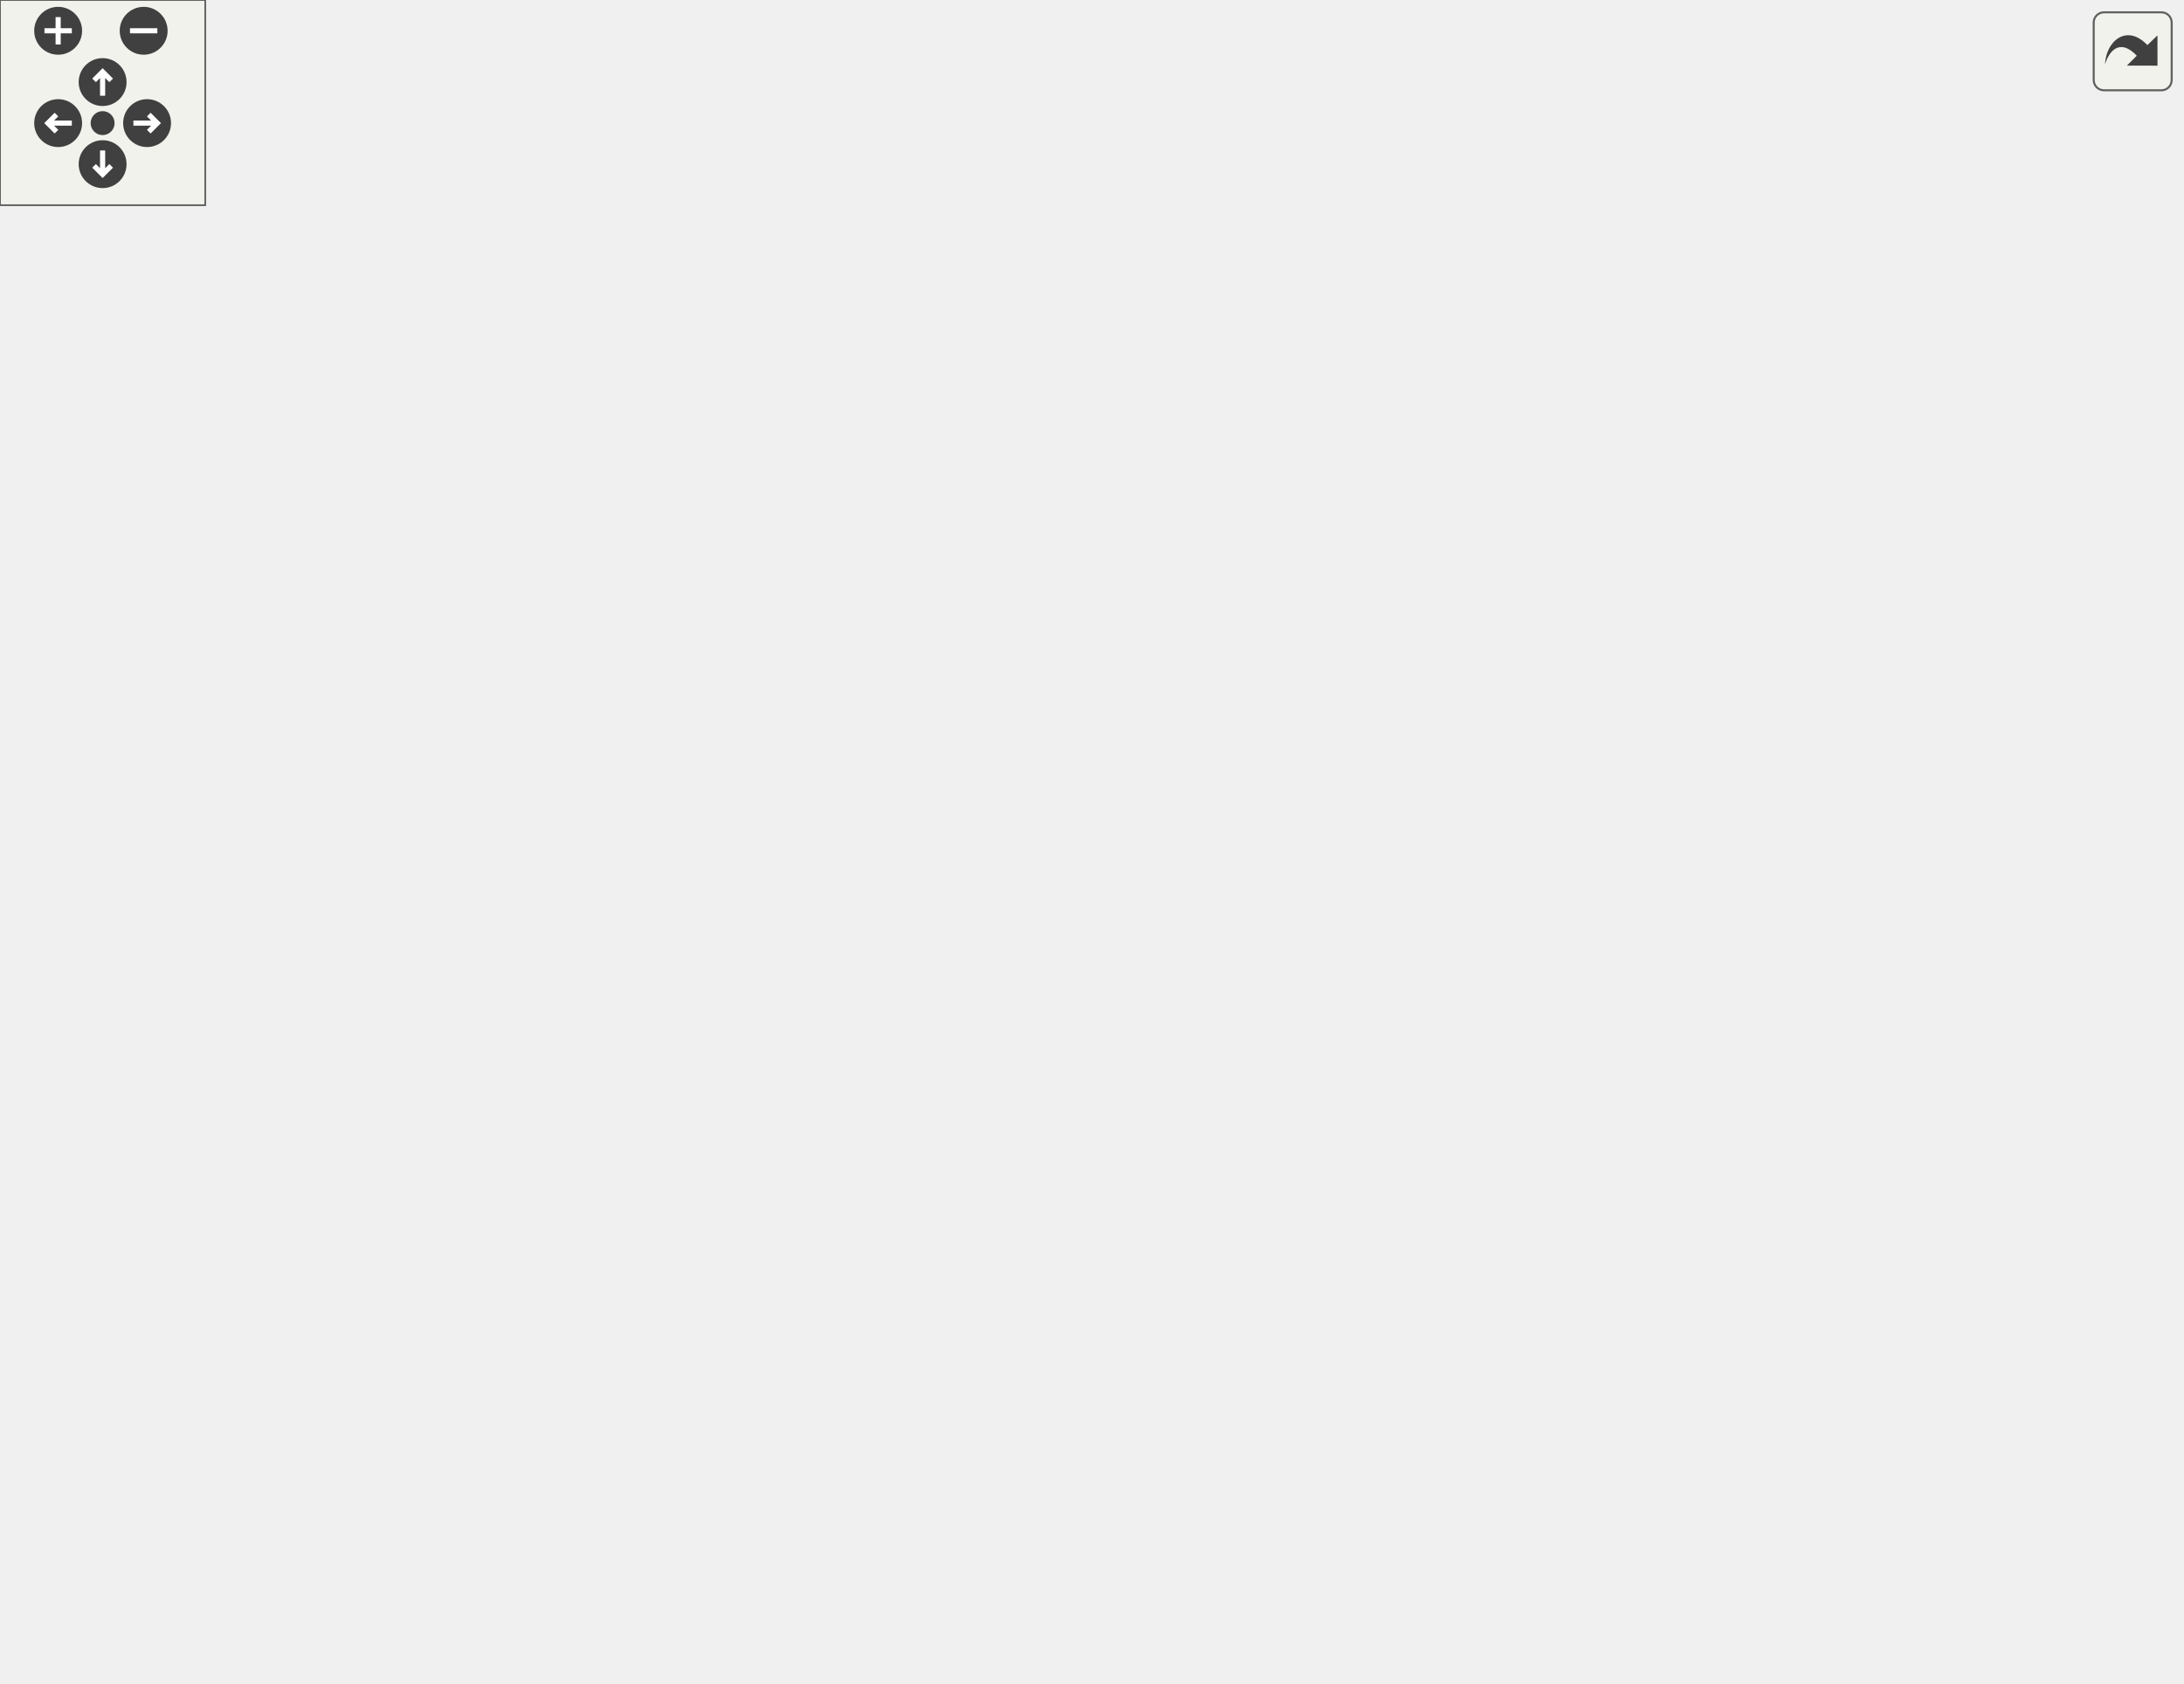
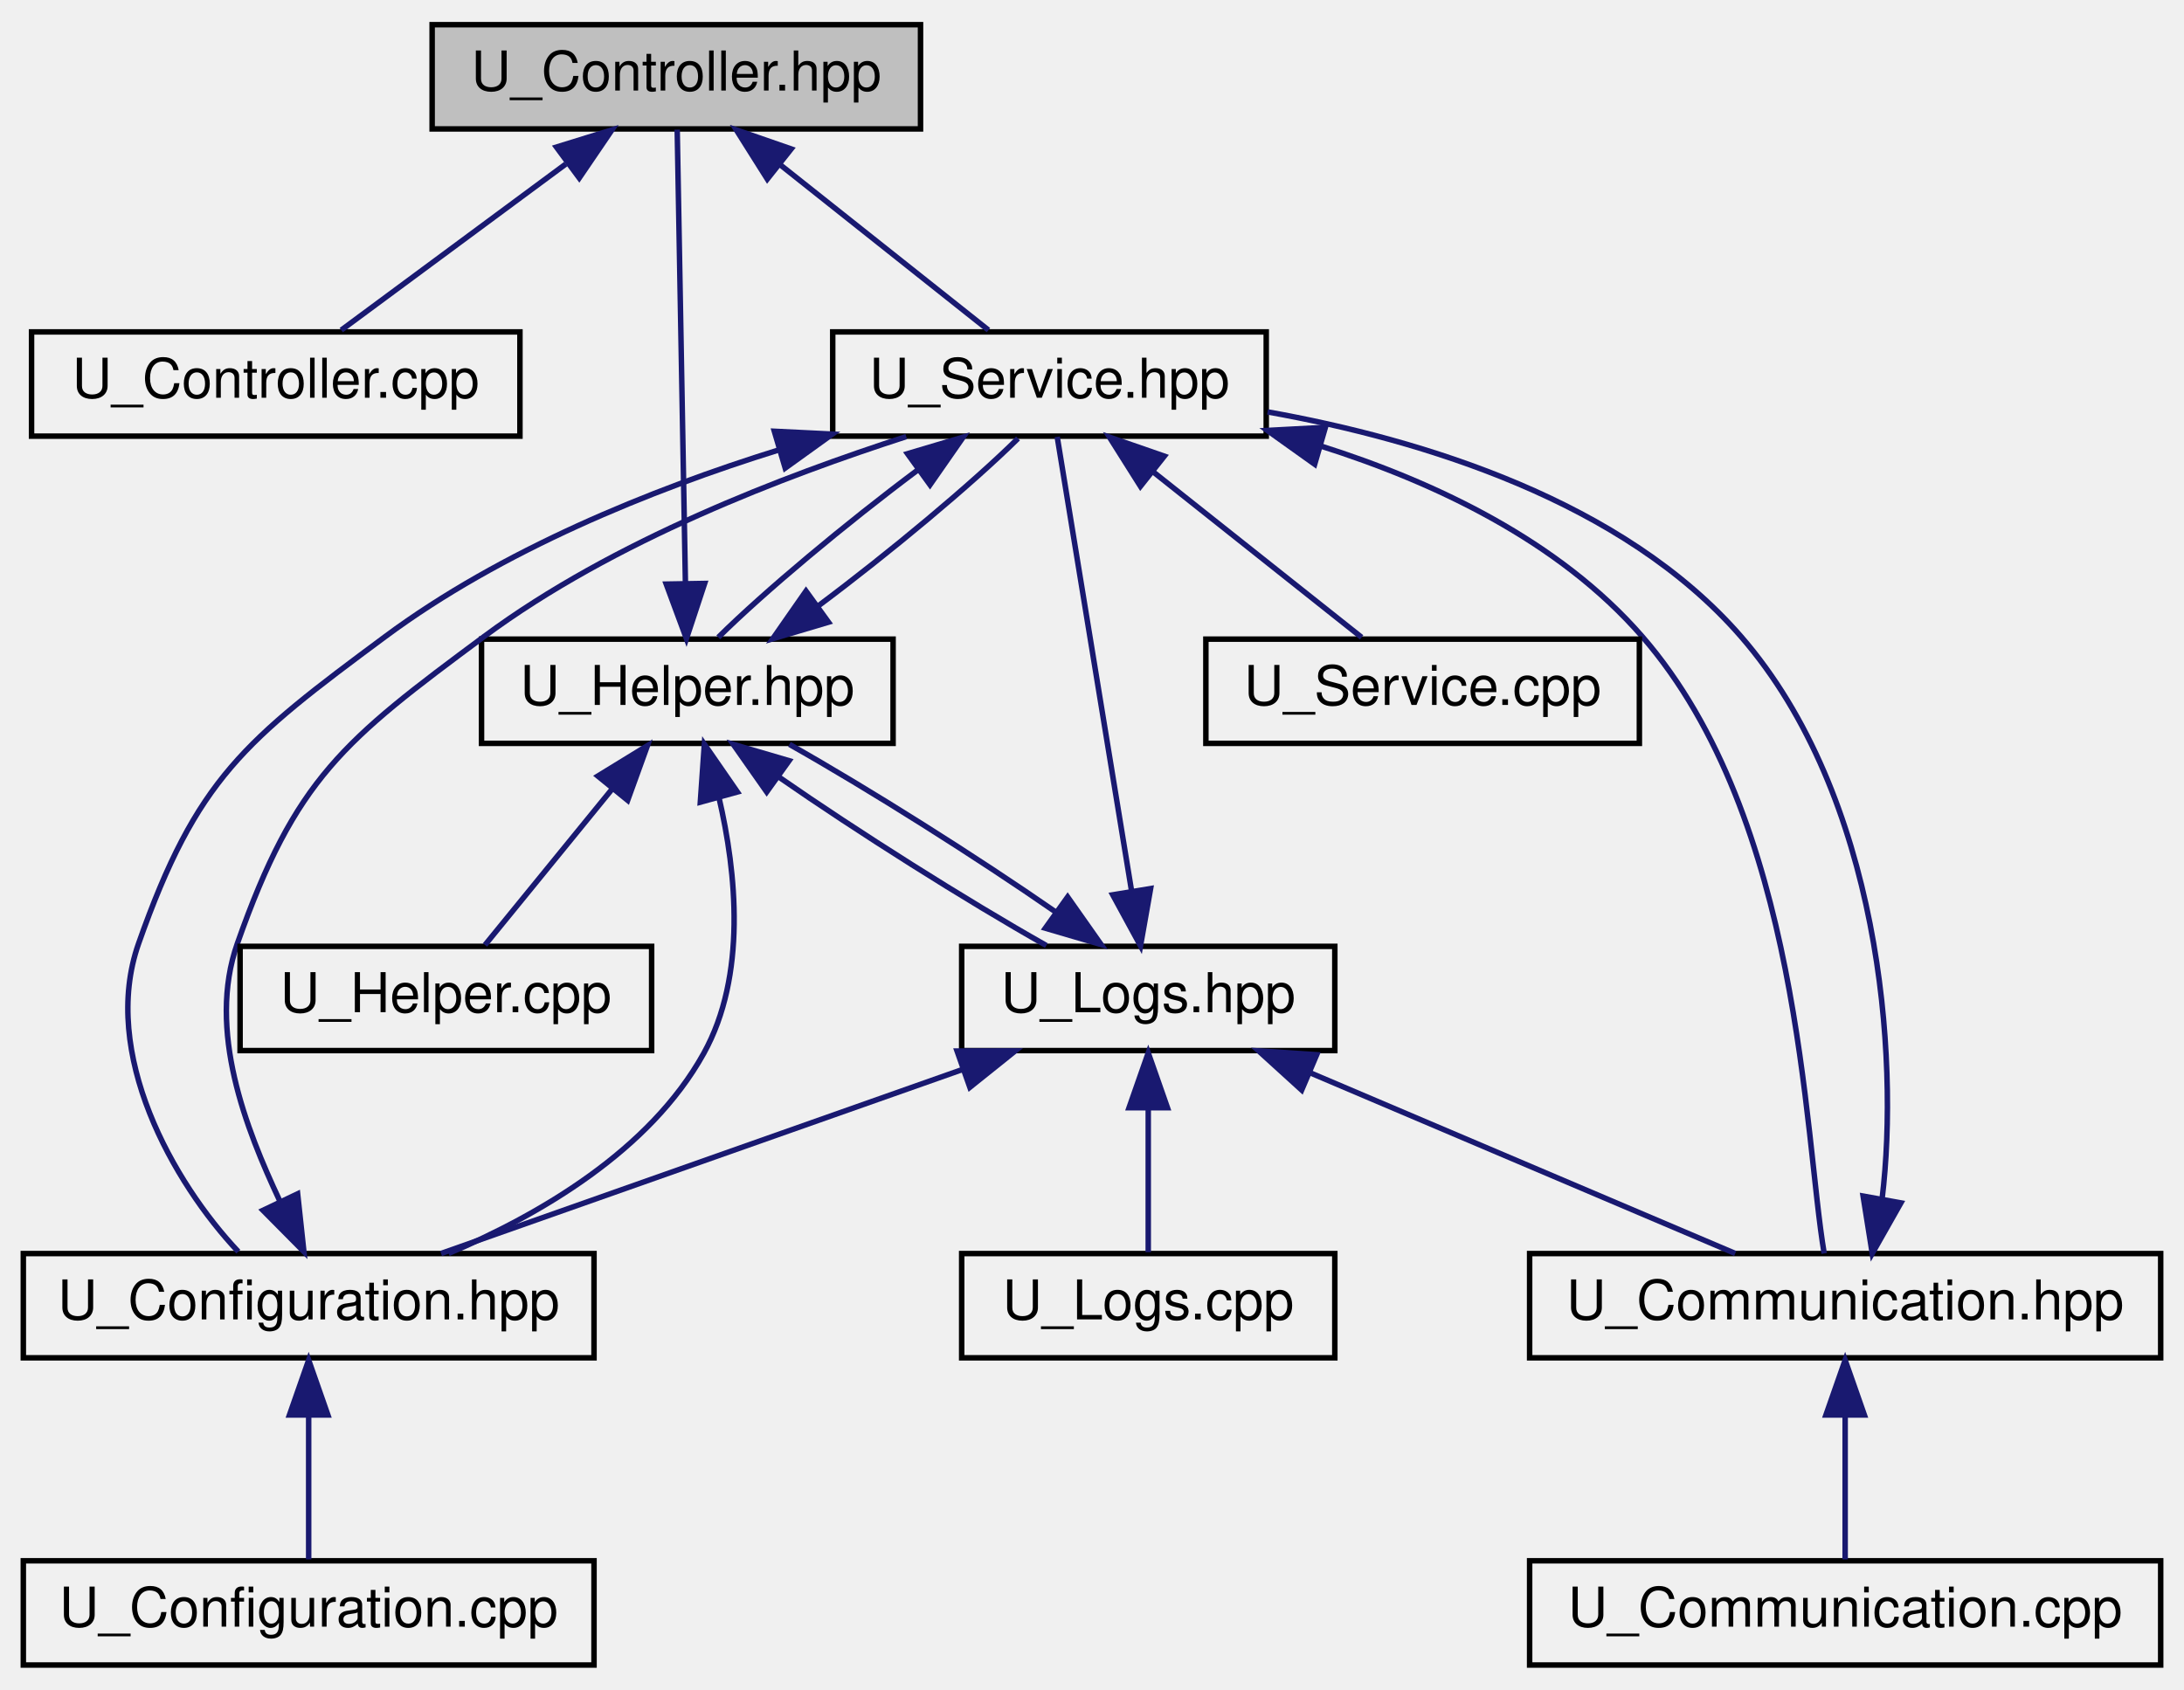
- <svg xmlns="http://www.w3.org/2000/svg" xmlns:xlink="http://www.w3.org/1999/xlink" id="main" version="1.1" xml:space="preserve">
-   <style type="text/css">
- .edge:hover path { stroke: red; }
- .edge:hover polygon { stroke: red; fill: red; }
- </style>
-   <defs>
-     <circle id="rim" cx="0" cy="0" r="7" />
-     <circle id="rim2" cx="0" cy="0" r="3.5" />
-     <g id="zoomPlus">
-       <use xlink:href="#rim" fill="#404040">
-         <set attributeName="fill" to="#808080" begin="zoomplus.mouseover" end="zoomplus.mouseout" />
-       </use>
-       <path d="M-4,0h8M0,-4v8" fill="none" stroke="white" stroke-width="1.5" pointer-events="none" />
-     </g>
-     <g id="zoomMin">
-       <use xlink:href="#rim" fill="#404040">
-         <set attributeName="fill" to="#808080" begin="zoomminus.mouseover" end="zoomminus.mouseout" />
-       </use>
-       <path d="M-4,0h8" fill="none" stroke="white" stroke-width="1.5" pointer-events="none" />
-     </g>
-     <g id="dirArrow">
-       <path fill="none" stroke="white" stroke-width="1.5" d="M0,-3.0v7 M-2.5,-0.5L0,-3.0L2.5,-0.5" />
-     </g>
-     <g id="resetDef">
-       <use xlink:href="#rim2" fill="#404040">
-         <set attributeName="fill" to="#808080" begin="reset.mouseover" end="reset.mouseout" />
-       </use>
-     </g>
-   </defs>
-   <svg id="graph" class="graph">
-     <g id="viewport">
-       <g id="node1" class="node">
-         <g id="a_node1">
-           <a xlink:title="Header for U_Controller.cpp.">
-             <polygon fill="#bfbfbf" stroke="black" points="132.5,-390.5 132.5,-431.5 297.5,-431.5 297.5,-390.5 132.5,-390.5" />
-             <text text-anchor="start" x="140.5" y="-419.5" font-family="Helvetica,sans-Serif" font-size="10.00">C:/Users/Gshoo/Desktop</text>
-             <text text-anchor="start" x="140.5" y="-408.5" font-family="Helvetica,sans-Serif" font-size="10.00">/pi-defender-tmp/Sources</text>
-             <text text-anchor="middle" x="215" y="-397.5" font-family="Helvetica,sans-Serif" font-size="10.00">/PI-Defender_UM/U_Controller.hpp</text>
-           </a>
-         </g>
-       </g>
-       <g id="node2" class="node">
-         <g id="a_node2">
-           <a xlink:href="_u___controller_8cpp.html" target="_top" xlink:title="Controll the service/driver (Install|Start|Stop|Delete|Query)">
-             <polygon fill="none" stroke="black" points="21.5,-312.5 21.5,-353.5 186.5,-353.5 186.5,-312.5 21.5,-312.5" />
-             <text text-anchor="start" x="29.5" y="-341.5" font-family="Helvetica,sans-Serif" font-size="10.00">C:/Users/Gshoo/Desktop</text>
-             <text text-anchor="start" x="29.5" y="-330.5" font-family="Helvetica,sans-Serif" font-size="10.00">/pi-defender-tmp/Sources</text>
-             <text text-anchor="middle" x="104" y="-319.5" font-family="Helvetica,sans-Serif" font-size="10.00">/PI-Defender_UM/U_Controller.cpp</text>
-           </a>
-         </g>
-       </g>
-       <g id="edge1" class="edge">
-         <path fill="none" stroke="midnightblue" d="M177.95,-384.64C163.13,-374.49 146.33,-362.98 132.49,-353.51" />
-         <polygon fill="midnightblue" stroke="midnightblue" points="176.19,-387.67 186.41,-390.43 180.14,-381.89 176.19,-387.67" />
-       </g>
-       <g id="node3" class="node">
-         <g id="a_node3">
-           <a xlink:href="_u___service_8hpp.html" target="_top" xlink:title="Header for U_Service.cpp.">
-             <polygon fill="none" stroke="black" points="243.5,-312.5 243.5,-353.5 398.5,-353.5 398.5,-312.5 243.5,-312.5" />
-             <text text-anchor="start" x="251.5" y="-341.5" font-family="Helvetica,sans-Serif" font-size="10.00">C:/Users/Gshoo/Desktop</text>
-             <text text-anchor="start" x="251.5" y="-330.5" font-family="Helvetica,sans-Serif" font-size="10.00">/pi-defender-tmp/Sources</text>
-             <text text-anchor="middle" x="321" y="-319.5" font-family="Helvetica,sans-Serif" font-size="10.00">/PI-Defender_UM/U_Service.hpp</text>
-           </a>
-         </g>
-       </g>
-       <g id="edge2" class="edge">
-         <path fill="none" stroke="midnightblue" d="M250.77,-384.35C264.83,-374.27 280.7,-362.89 293.79,-353.51" />
-         <polygon fill="midnightblue" stroke="midnightblue" points="248.39,-381.76 242.3,-390.43 252.46,-387.45 248.39,-381.76" />
-       </g>
-       <g id="node4" class="node">
-         <g id="a_node4">
-           <a xlink:href="_u___communication_8hpp.html" target="_top" xlink:title="Header for U_Communication.cpp.">
-             <polygon fill="none" stroke="black" points="446.5,-78.5 446.5,-119.5 637.5,-119.5 637.5,-78.5 446.5,-78.5" />
-             <text text-anchor="start" x="454.5" y="-107.5" font-family="Helvetica,sans-Serif" font-size="10.00">C:/Users/Gshoo/Desktop</text>
-             <text text-anchor="start" x="454.5" y="-96.5" font-family="Helvetica,sans-Serif" font-size="10.00">/pi-defender-tmp/Sources</text>
-             <text text-anchor="middle" x="542" y="-85.5" font-family="Helvetica,sans-Serif" font-size="10.00">/PI-Defender_UM/U_Communication.hpp</text>
-           </a>
-         </g>
-       </g>
-       <g id="edge3" class="edge">
-         <path fill="none" stroke="midnightblue" d="M408.98,-325.32C443.53,-317.98 480.63,-303.62 505,-276 544.1,-231.69 540.44,-155.53 539.8,-119.71" />
-         <polygon fill="midnightblue" stroke="midnightblue" points="407.99,-321.95 398.84,-327.3 409.33,-328.82 407.99,-321.95" />
-       </g>
-       <g id="node6" class="node">
-         <g id="a_node6">
-           <a xlink:href="_u___configuration_8hpp.html" target="_top" xlink:title="Header for U_Configuration.cpp.">
-             <polygon fill="none" stroke="black" points="0,-78.5 0,-119.5 180,-119.5 180,-78.5 0,-78.5" />
-             <text text-anchor="start" x="8" y="-107.5" font-family="Helvetica,sans-Serif" font-size="10.00">C:/Users/Gshoo/Desktop</text>
-             <text text-anchor="start" x="8" y="-96.5" font-family="Helvetica,sans-Serif" font-size="10.00">/pi-defender-tmp/Sources</text>
-             <text text-anchor="middle" x="90" y="-85.5" font-family="Helvetica,sans-Serif" font-size="10.00">/PI-Defender_UM/U_Configuration.hpp</text>
-           </a>
-         </g>
-       </g>
-       <g id="edge6" class="edge">
-         <path fill="none" stroke="midnightblue" d="M233.08,-320.34C163.14,-305.44 72.02,-272.03 40,-198 32.59,-180.87 34.2,-173.74 40,-156 44.38,-142.6 53.32,-129.75 62.6,-119.75" />
-         <polygon fill="midnightblue" stroke="midnightblue" points="232.74,-323.84 243.24,-322.41 234.13,-316.99 232.74,-323.84" />
-       </g>
-       <g id="node8" class="node">
-         <g id="a_node8">
-           <a xlink:href="_u___helper_8hpp.html" target="_top" xlink:title="Header for U_Helper.cpp.">
-             <polygon fill="none" stroke="black" points="141,-234.5 141,-275.5 293,-275.5 293,-234.5 141,-234.5" />
-             <text text-anchor="start" x="149" y="-263.5" font-family="Helvetica,sans-Serif" font-size="10.00">C:/Users/Gshoo/Desktop</text>
-             <text text-anchor="start" x="149" y="-252.5" font-family="Helvetica,sans-Serif" font-size="10.00">/pi-defender-tmp/Sources</text>
-             <text text-anchor="middle" x="217" y="-241.5" font-family="Helvetica,sans-Serif" font-size="10.00">/PI-Defender_UM/U_Helper.hpp</text>
-           </a>
-         </g>
-       </g>
-       <g id="edge9" class="edge">
-         <path fill="none" stroke="midnightblue" d="M279.88,-306.64C265.43,-296.49 249.82,-284.98 237.71,-275.51" />
-         <polygon fill="midnightblue" stroke="midnightblue" points="278.02,-309.6 288.23,-312.43 282.01,-303.85 278.02,-309.6" />
-       </g>
-       <g id="node12" class="node">
-         <g id="a_node12">
-           <a xlink:href="_u___service_8cpp.html" target="_top" xlink:title="Entrypoint of the process &amp; the service.">
-             <polygon fill="none" stroke="black" points="349.5,-234.5 349.5,-275.5 504.5,-275.5 504.5,-234.5 349.5,-234.5" />
-             <text text-anchor="start" x="357.5" y="-263.5" font-family="Helvetica,sans-Serif" font-size="10.00">C:/Users/Gshoo/Desktop</text>
-             <text text-anchor="start" x="357.5" y="-252.5" font-family="Helvetica,sans-Serif" font-size="10.00">/pi-defender-tmp/Sources</text>
-             <text text-anchor="middle" x="427" y="-241.5" font-family="Helvetica,sans-Serif" font-size="10.00">/PI-Defender_UM/U_Service.cpp</text>
-           </a>
-         </g>
-       </g>
-       <g id="edge20" class="edge">
-         <path fill="none" stroke="midnightblue" d="M356.77,-306.35C370.83,-296.27 386.7,-284.89 399.79,-275.51" />
-         <polygon fill="midnightblue" stroke="midnightblue" points="354.39,-303.76 348.3,-312.43 358.46,-309.45 354.39,-303.76" />
-       </g>
-       <g id="edge5" class="edge">
-         <path fill="none" stroke="midnightblue" d="M552.3,-129.79C558.76,-168.38 558.74,-235.5 523,-276 492.41,-310.66 441.78,-324.44 398.81,-329.68" />
-         <polygon fill="midnightblue" stroke="midnightblue" points="555.68,-128.85 550.33,-119.71 548.81,-130.19 555.68,-128.85" />
-       </g>
-       <g id="node5" class="node">
-         <g id="a_node5">
-           <a xlink:href="_u___communication_8cpp.html" target="_top" xlink:title="Manage the communication with the driver (Connect|Reply|ListenerThread|WorkerThread)">
-             <polygon fill="none" stroke="black" points="446.5,-0.5 446.5,-41.5 637.5,-41.5 637.5,-0.5 446.5,-0.5" />
-             <text text-anchor="start" x="454.5" y="-29.5" font-family="Helvetica,sans-Serif" font-size="10.00">C:/Users/Gshoo/Desktop</text>
-             <text text-anchor="start" x="454.5" y="-18.5" font-family="Helvetica,sans-Serif" font-size="10.00">/pi-defender-tmp/Sources</text>
-             <text text-anchor="middle" x="542" y="-7.5" font-family="Helvetica,sans-Serif" font-size="10.00">/PI-Defender_UM/U_Communication.cpp</text>
-           </a>
-         </g>
-       </g>
-       <g id="edge4" class="edge">
-         <path fill="none" stroke="midnightblue" d="M542,-68.3C542,-59.3 542,-49.65 542,-41.51" />
-         <polygon fill="midnightblue" stroke="midnightblue" points="538.5,-68.43 542,-78.43 545.5,-68.43 538.5,-68.43" />
-       </g>
-       <g id="edge8" class="edge">
-         <path fill="none" stroke="midnightblue" d="M72.86,-128.01C67.01,-136.41 61.25,-146.05 58,-156 52.2,-173.74 50.59,-180.87 58,-198 89.4,-270.59 177.64,-304.13 243.36,-319.46" />
-         <polygon fill="midnightblue" stroke="midnightblue" points="75.82,-129.89 78.88,-119.75 70.16,-125.77 75.82,-129.89" />
-       </g>
-       <g id="node7" class="node">
-         <g id="a_node7">
-           <a xlink:href="_u___configuration_8cpp.html" target="_top" xlink:title="Set all the needed configuration for the driver and the user-mode service.">
-             <polygon fill="none" stroke="black" points="0,-0.5 0,-41.5 180,-41.5 180,-0.5 0,-0.5" />
-             <text text-anchor="start" x="8" y="-29.5" font-family="Helvetica,sans-Serif" font-size="10.00">C:/Users/Gshoo/Desktop</text>
-             <text text-anchor="start" x="8" y="-18.5" font-family="Helvetica,sans-Serif" font-size="10.00">/pi-defender-tmp/Sources</text>
-             <text text-anchor="middle" x="90" y="-7.5" font-family="Helvetica,sans-Serif" font-size="10.00">/PI-Defender_UM/U_Configuration.cpp</text>
-           </a>
-         </g>
-       </g>
-       <g id="edge7" class="edge">
-         <path fill="none" stroke="midnightblue" d="M90,-68.3C90,-59.3 90,-49.65 90,-41.51" />
-         <polygon fill="midnightblue" stroke="midnightblue" points="86.5,-68.43 90,-78.43 93.5,-68.43 86.5,-68.43" />
-       </g>
-       <g id="edge11" class="edge">
-         <path fill="none" stroke="midnightblue" d="M216.61,-286.02C216.21,-316.91 215.6,-364.14 215.25,-390.5" />
-         <polygon fill="midnightblue" stroke="midnightblue" points="220.11,-285.88 216.74,-275.83 213.11,-285.79 220.11,-285.88" />
-       </g>
-       <g id="edge19" class="edge">
-         <path fill="none" stroke="midnightblue" d="M258.02,-281.29C272.47,-291.44 288.08,-302.94 300.21,-312.43" />
-         <polygon fill="midnightblue" stroke="midnightblue" points="259.89,-278.33 249.67,-275.51 255.89,-284.08 259.89,-278.33" />
-       </g>
-       <g id="edge10" class="edge">
-         <path fill="none" stroke="midnightblue" d="M225.88,-224.27C230.24,-203.48 232.1,-175.96 219,-156 208.15,-139.46 191.25,-127.79 173.22,-119.55" />
-         <polygon fill="midnightblue" stroke="midnightblue" points="222.44,-223.63 223.52,-234.17 229.25,-225.25 222.44,-223.63" />
-       </g>
-       <g id="node9" class="node">
-         <g id="a_node9">
-           <a xlink:href="_u___helper_8cpp.html" target="_top" xlink:title="Help function used by several .cpp files.">
-             <polygon fill="none" stroke="black" points="58,-156.5 58,-197.5 210,-197.5 210,-156.5 58,-156.5" />
-             <text text-anchor="start" x="66" y="-185.5" font-family="Helvetica,sans-Serif" font-size="10.00">C:/Users/Gshoo/Desktop</text>
-             <text text-anchor="start" x="66" y="-174.5" font-family="Helvetica,sans-Serif" font-size="10.00">/pi-defender-tmp/Sources</text>
-             <text text-anchor="middle" x="134" y="-163.5" font-family="Helvetica,sans-Serif" font-size="10.00">/PI-Defender_UM/U_Helper.cpp</text>
-           </a>
-         </g>
-       </g>
-       <g id="edge12" class="edge">
-         <path fill="none" stroke="midnightblue" d="M188.05,-227.49C177.28,-217.63 165.26,-206.63 155.3,-197.51" />
-         <polygon fill="midnightblue" stroke="midnightblue" points="185.89,-230.26 195.63,-234.43 190.61,-225.09 185.89,-230.26" />
-       </g>
-       <g id="node10" class="node">
-         <g id="a_node10">
-           <a xlink:href="_u___logs_8hpp.html" target="_top" xlink:title="Header for U_Logs.cpp.">
-             <polygon fill="none" stroke="black" points="266.5,-156.5 266.5,-197.5 411.5,-197.5 411.5,-156.5 266.5,-156.5" />
-             <text text-anchor="start" x="274.5" y="-185.5" font-family="Helvetica,sans-Serif" font-size="10.00">C:/Users/Gshoo/Desktop</text>
-             <text text-anchor="start" x="274.5" y="-174.5" font-family="Helvetica,sans-Serif" font-size="10.00">/pi-defender-tmp/Sources</text>
-             <text text-anchor="middle" x="339" y="-163.5" font-family="Helvetica,sans-Serif" font-size="10.00">/PI-Defender_UM/U_Logs.hpp</text>
-           </a>
-         </g>
-       </g>
-       <g id="edge13" class="edge">
-         <path fill="none" stroke="midnightblue" d="M250.87,-228.92C266.68,-218.7 285.49,-207.07 301.71,-197.51" />
-         <polygon fill="midnightblue" stroke="midnightblue" points="248.89,-226.03 242.43,-234.43 252.72,-231.89 248.89,-226.03" />
-       </g>
-       <g id="edge18" class="edge">
-         <path fill="none" stroke="midnightblue" d="M335.49,-208.02C331.88,-238.91 326.36,-286.14 323.28,-312.5" />
-         <polygon fill="midnightblue" stroke="midnightblue" points="339,-208.17 336.68,-197.83 332.04,-207.36 339,-208.17" />
-       </g>
-       <g id="edge14" class="edge">
-         <path fill="none" stroke="midnightblue" d="M400.74,-152.89C429.23,-142.22 462.7,-129.69 489.9,-119.51" />
-         <polygon fill="midnightblue" stroke="midnightblue" points="399.42,-149.64 391.28,-156.43 401.87,-156.2 399.42,-149.64" />
-       </g>
-       <g id="edge15" class="edge">
-         <path fill="none" stroke="midnightblue" d="M265.09,-153.44C229.75,-142.66 187.85,-129.87 153.91,-119.51" />
-         <polygon fill="midnightblue" stroke="midnightblue" points="264.29,-156.86 274.88,-156.43 266.33,-150.16 264.29,-156.86" />
-       </g>
-       <g id="edge16" class="edge">
-         <path fill="none" stroke="midnightblue" d="M305.24,-203.01C289.44,-213.22 270.63,-224.85 254.41,-234.43" />
-         <polygon fill="midnightblue" stroke="midnightblue" points="307.21,-205.9 313.67,-197.51 303.38,-200.04 307.21,-205.9" />
-       </g>
-       <g id="node11" class="node">
-         <g id="a_node11">
-           <a xlink:href="_u___logs_8cpp.html" target="_top" xlink:title="Report Event to ETW.">
-             <polygon fill="none" stroke="black" points="266.5,-78.5 266.5,-119.5 411.5,-119.5 411.5,-78.5 266.5,-78.5" />
-             <text text-anchor="start" x="274.5" y="-107.5" font-family="Helvetica,sans-Serif" font-size="10.00">C:/Users/Gshoo/Desktop</text>
-             <text text-anchor="start" x="274.5" y="-96.5" font-family="Helvetica,sans-Serif" font-size="10.00">/pi-defender-tmp/Sources</text>
-             <text text-anchor="middle" x="339" y="-85.5" font-family="Helvetica,sans-Serif" font-size="10.00">/PI-Defender_UM/U_Logs.cpp</text>
-           </a>
-         </g>
-       </g>
-       <g id="edge17" class="edge">
-         <path fill="none" stroke="midnightblue" d="M339,-146.3C339,-137.3 339,-127.65 339,-119.51" />
-         <polygon fill="midnightblue" stroke="midnightblue" points="335.5,-146.43 339,-156.43 342.5,-146.43 335.5,-146.43" />
+ <svg xmlns="http://www.w3.org/2000/svg" xmlns:xlink="http://www.w3.org/1999/xlink" width="398pt" height="308pt" viewBox="0.00 0.00 397.50 308.00">
+   <g id="graph0" class="graph" transform="scale(1 1) rotate(0) translate(4 304)">
+     <g id="node1" class="node">
+       <g id="a_node1">
+         <a xlink:title="Header for U_Controller.cpp.">
+           <polygon fill="#bfbfbf" stroke="black" points="74.5,-280.5 74.5,-299.5 163.5,-299.5 163.5,-280.5 74.5,-280.5" />
+           <text text-anchor="middle" x="119" y="-287.5" font-family="Helvetica,sans-Serif" font-size="10.00">U_Controller.hpp</text>
+         </a>
      </g>
    </g>
-   </svg>
-   <g id="navigator" transform="translate(0 0)" fill="#404254">
-     <rect fill="#f2f5e9" fill-opacity="0.5" stroke="#606060" stroke-width=".5" x="0" y="0" width="60" height="60" />
-     <use id="zoomplus" xlink:href="#zoomPlus" x="17" y="9" />
-     <use id="zoomminus" xlink:href="#zoomMin" x="42" y="9" />
-     <use id="reset" xlink:href="#resetDef" x="30" y="36" />
-     <g id="arrowUp" xlink:href="#dirArrow" transform="translate(30 24)">
-       <use xlink:href="#rim" fill="#404040">
-         <set attributeName="fill" to="#808080" begin="arrowUp.mouseover" end="arrowUp.mouseout" />
-       </use>
-       <path fill="none" stroke="white" stroke-width="1.5" d="M0,-3.0v7 M-2.5,-0.5L0,-3.0L2.5,-0.5" />
+     <g id="node2" class="node">
+       <g id="a_node2">
+         <a xlink:href="_u___controller_8cpp.html" target="_top" xlink:title="Controll the service/driver (Install|Start|Stop|Delete|Query)">
+           <polygon fill="none" stroke="black" points="1.5,-224.5 1.5,-243.5 90.5,-243.5 90.5,-224.5 1.5,-224.5" />
+           <text text-anchor="middle" x="46" y="-231.5" font-family="Helvetica,sans-Serif" font-size="10.00">U_Controller.cpp</text>
+         </a>
+       </g>
    </g>
-     <g id="arrowRight" xlink:href="#dirArrow" transform="rotate(90) translate(36 -43)">
-       <use xlink:href="#rim" fill="#404040">
-         <set attributeName="fill" to="#808080" begin="arrowRight.mouseover" end="arrowRight.mouseout" />
-       </use>
-       <path fill="none" stroke="white" stroke-width="1.5" d="M0,-3.0v7 M-2.5,-0.5L0,-3.0L2.5,-0.5" />
+     <g id="edge1" class="edge">
+       <path fill="none" stroke="midnightblue" d="M98.86,-274.1C85.72,-264.38 69.02,-252.03 57.94,-243.83" />
+       <polygon fill="midnightblue" stroke="midnightblue" points="97.15,-277.19 107.27,-280.32 101.31,-271.56 97.15,-277.19" />
    </g>
-     <g id="arrowDown" xlink:href="#dirArrow" transform="rotate(180) translate(-30 -48)">
-       <use xlink:href="#rim" fill="#404040">
-         <set attributeName="fill" to="#808080" begin="arrowDown.mouseover" end="arrowDown.mouseout" />
-       </use>
-       <path fill="none" stroke="white" stroke-width="1.5" d="M0,-3.0v7 M-2.5,-0.5L0,-3.0L2.5,-0.5" />
+     <g id="node3" class="node">
+       <g id="a_node3">
+         <a xlink:href="_u___service_8hpp.html" target="_top" xlink:title="Header for U_Service.cpp.">
+           <polygon fill="none" stroke="black" points="147.5,-224.5 147.5,-243.5 226.5,-243.5 226.5,-224.5 147.5,-224.5" />
+           <text text-anchor="middle" x="187" y="-231.5" font-family="Helvetica,sans-Serif" font-size="10.00">U_Service.hpp</text>
+         </a>
+       </g>
    </g>
-     <g id="arrowLeft" xlink:href="#dirArrow" transform="rotate(270) translate(-36 17)">
-       <use xlink:href="#rim" fill="#404040">
-         <set attributeName="fill" to="#808080" begin="arrowLeft.mouseover" end="arrowLeft.mouseout" />
-       </use>
-       <path fill="none" stroke="white" stroke-width="1.5" d="M0,-3.0v7 M-2.5,-0.5L0,-3.0L2.5,-0.5" />
+     <g id="edge2" class="edge">
+       <path fill="none" stroke="midnightblue" d="M137.76,-274.1C150,-264.38 165.56,-252.03 175.88,-243.83" />
+       <polygon fill="midnightblue" stroke="midnightblue" points="135.58,-271.36 129.93,-280.32 139.93,-276.85 135.58,-271.36" />
+     </g>
+     <g id="node4" class="node">
+       <g id="a_node4">
+         <a xlink:href="_u___communication_8hpp.html" target="_top" xlink:title="Header for U_Communication.cpp.">
+           <polygon fill="none" stroke="black" points="274.5,-56.5 274.5,-75.5 389.5,-75.5 389.5,-56.5 274.5,-56.5" />
+           <text text-anchor="middle" x="332" y="-63.5" font-family="Helvetica,sans-Serif" font-size="10.00">U_Communication.hpp</text>
+         </a>
+       </g>
+     </g>
+     <g id="edge3" class="edge">
+       <path fill="none" stroke="midnightblue" d="M236.38,-222.72C257.13,-216.16 279.84,-205.44 295,-188 324,-154.64 324.51,-97.12 328.18,-75.52" />
+       <polygon fill="midnightblue" stroke="midnightblue" points="235.33,-219.38 226.7,-225.54 237.28,-226.1 235.33,-219.38" />
+     </g>
+     <g id="node6" class="node">
+       <g id="a_node6">
+         <a xlink:href="_u___configuration_8hpp.html" target="_top" xlink:title="Header for U_Configuration.cpp.">
+           <polygon fill="none" stroke="black" points="0,-56.5 0,-75.5 104,-75.5 104,-56.5 0,-56.5" />
+           <text text-anchor="middle" x="52" y="-63.5" font-family="Helvetica,sans-Serif" font-size="10.00">U_Configuration.hpp</text>
+         </a>
+       </g>
+     </g>
+     <g id="edge6" class="edge">
+       <path fill="none" stroke="midnightblue" d="M137.68,-221.99C114.29,-214.72 87.06,-203.62 66,-188 40.35,-168.98 31.6,-162.12 21,-132 13.96,-112 27.35,-88.39 39.18,-75.85" />
+       <polygon fill="midnightblue" stroke="midnightblue" points="136.86,-225.39 147.44,-224.87 138.84,-218.68 136.86,-225.39" />
+     </g>
+     <g id="node8" class="node">
+       <g id="a_node8">
+         <a xlink:href="_u___helper_8hpp.html" target="_top" xlink:title="Header for U_Helper.cpp.">
+           <polygon fill="none" stroke="black" points="83.5,-168.5 83.5,-187.5 158.5,-187.5 158.5,-168.5 83.5,-168.5" />
+           <text text-anchor="middle" x="121" y="-175.5" font-family="Helvetica,sans-Serif" font-size="10.00">U_Helper.hpp</text>
+         </a>
+       </g>
+     </g>
+     <g id="edge9" class="edge">
+       <path fill="none" stroke="midnightblue" d="M163.06,-218.38C149.98,-208.62 135,-196.11 126.65,-187.83" />
+       <polygon fill="midnightblue" stroke="midnightblue" points="161.13,-221.3 171.28,-224.32 165.23,-215.63 161.13,-221.3" />
+     </g>
+     <g id="node12" class="node">
+       <g id="a_node12">
+         <a xlink:href="_u___service_8cpp.html" target="_top" xlink:title="Entrypoint of the process &amp; the service.">
+           <polygon fill="none" stroke="black" points="215.5,-168.5 215.5,-187.5 294.5,-187.5 294.5,-168.5 215.5,-168.5" />
+           <text text-anchor="middle" x="255" y="-175.5" font-family="Helvetica,sans-Serif" font-size="10.00">U_Service.cpp</text>
+         </a>
+       </g>
+     </g>
+     <g id="edge20" class="edge">
+       <path fill="none" stroke="midnightblue" d="M205.76,-218.1C218,-208.38 233.56,-196.03 243.88,-187.83" />
+       <polygon fill="midnightblue" stroke="midnightblue" points="203.58,-215.36 197.93,-224.32 207.93,-220.85 203.58,-215.36" />
+     </g>
+     <g id="edge5" class="edge">
+       <path fill="none" stroke="midnightblue" d="M338.74,-85.53C341.9,-111.54 338.26,-158.94 313,-188 291.58,-212.64 255.1,-223.85 226.74,-228.92" />
+       <polygon fill="midnightblue" stroke="midnightblue" points="342.16,-84.74 336.94,-75.52 335.27,-85.98 342.16,-84.74" />
+     </g>
+     <g id="node5" class="node">
+       <g id="a_node5">
+         <a xlink:href="_u___communication_8cpp.html" target="_top" xlink:title="Manage the communication with the driver (Connect|Reply|ListenerThread|WorkerThread)">
+           <polygon fill="none" stroke="black" points="274.5,-0.5 274.5,-19.5 389.5,-19.5 389.5,-0.5 274.5,-0.5" />
+           <text text-anchor="middle" x="332" y="-7.5" font-family="Helvetica,sans-Serif" font-size="10.00">U_Communication.cpp</text>
+         </a>
+       </g>
+     </g>
+     <g id="edge4" class="edge">
+       <path fill="none" stroke="midnightblue" d="M332,-45.8C332,-36.91 332,-26.78 332,-19.75" />
+       <polygon fill="midnightblue" stroke="midnightblue" points="328.5,-46.08 332,-56.08 335.5,-46.08 328.5,-46.08" />
+     </g>
+     <g id="edge8" class="edge">
+       <path fill="none" stroke="midnightblue" d="M46.72,-85.13C40.61,-98.19 33.44,-116.22 39,-132 49.6,-162.12 58.35,-168.98 84,-188 107.57,-205.47 138.85,-217.29 160.9,-224.42" />
+       <polygon fill="midnightblue" stroke="midnightblue" points="49.99,-86.39 51.13,-75.85 43.67,-83.38 49.99,-86.39" />
+     </g>
+     <g id="node7" class="node">
+       <g id="a_node7">
+         <a xlink:href="_u___configuration_8cpp.html" target="_top" xlink:title="Set all the needed configuration for the driver and the user-mode service.">
+           <polygon fill="none" stroke="black" points="0,-0.5 0,-19.5 104,-19.5 104,-0.5 0,-0.5" />
+           <text text-anchor="middle" x="52" y="-7.5" font-family="Helvetica,sans-Serif" font-size="10.00">U_Configuration.cpp</text>
+         </a>
+       </g>
+     </g>
+     <g id="edge7" class="edge">
+       <path fill="none" stroke="midnightblue" d="M52,-45.8C52,-36.91 52,-26.78 52,-19.75" />
+       <polygon fill="midnightblue" stroke="midnightblue" points="48.5,-46.08 52,-56.08 55.5,-46.08 48.5,-46.08" />
+     </g>
+     <g id="edge11" class="edge">
+       <path fill="none" stroke="midnightblue" d="M120.66,-197.6C120.22,-221.67 119.48,-262.62 119.16,-280.37" />
+       <polygon fill="midnightblue" stroke="midnightblue" points="124.16,-197.65 120.84,-187.59 117.16,-197.53 124.16,-197.65" />
+     </g>
+     <g id="edge19" class="edge">
+       <path fill="none" stroke="midnightblue" d="M144.79,-193.5C157.85,-203.25 172.87,-215.78 181.27,-224.08" />
+       <polygon fill="midnightblue" stroke="midnightblue" points="146.73,-190.59 136.57,-187.57 142.63,-196.26 146.73,-190.59" />
+     </g>
+     <g id="edge10" class="edge">
+       <path fill="none" stroke="midnightblue" d="M126.77,-158.62C129.96,-144.91 131.86,-126.19 124,-112 114.14,-94.21 93.99,-82.52 77.5,-75.53" />
+       <polygon fill="midnightblue" stroke="midnightblue" points="123.37,-157.78 124.11,-168.35 130.13,-159.64 123.37,-157.78" />
+     </g>
+     <g id="node9" class="node">
+       <g id="a_node9">
+         <a xlink:href="_u___helper_8cpp.html" target="_top" xlink:title="Help function used by several .cpp files.">
+           <polygon fill="none" stroke="black" points="39.5,-112.5 39.5,-131.5 114.5,-131.5 114.5,-112.5 39.5,-112.5" />
+           <text text-anchor="middle" x="77" y="-119.5" font-family="Helvetica,sans-Serif" font-size="10.00">U_Helper.cpp</text>
+         </a>
+       </g>
+     </g>
+     <g id="edge12" class="edge">
+       <path fill="none" stroke="midnightblue" d="M107.27,-160.14C99.6,-150.74 90.37,-139.4 84.13,-131.75" />
+       <polygon fill="midnightblue" stroke="midnightblue" points="104.7,-162.54 113.73,-168.08 110.13,-158.12 104.7,-162.54" />
+     </g>
+     <g id="node10" class="node">
+       <g id="a_node10">
+         <a xlink:href="_u___logs_8hpp.html" target="_top" xlink:title="Header for U_Logs.cpp.">
+           <polygon fill="none" stroke="black" points="171,-112.5 171,-131.5 239,-131.5 239,-112.5 171,-112.5" />
+           <text text-anchor="middle" x="205" y="-119.5" font-family="Helvetica,sans-Serif" font-size="10.00">U_Logs.hpp</text>
+         </a>
+       </g>
+     </g>
+     <g id="edge13" class="edge">
+       <path fill="none" stroke="midnightblue" d="M137.72,-162.34C151.86,-152.52 171.79,-139.91 186.43,-131.65" />
+       <polygon fill="midnightblue" stroke="midnightblue" points="135.47,-159.65 129.38,-168.32 139.55,-165.34 135.47,-159.65" />
+     </g>
+     <g id="edge18" class="edge">
+       <path fill="none" stroke="midnightblue" d="M201.96,-141.6C198.02,-165.67 191.32,-206.62 188.41,-224.37" />
+       <polygon fill="midnightblue" stroke="midnightblue" points="205.43,-142.03 203.59,-131.59 198.53,-140.89 205.43,-142.03" />
+     </g>
+     <g id="edge14" class="edge">
+       <path fill="none" stroke="midnightblue" d="M234.39,-108.5C258.2,-98.38 291.11,-84.39 311.97,-75.52" />
+       <polygon fill="midnightblue" stroke="midnightblue" points="232.96,-105.31 225.12,-112.44 235.7,-111.75 232.96,-105.31" />
+     </g>
+     <g id="edge15" class="edge">
+       <path fill="none" stroke="midnightblue" d="M171.11,-109.04C142.32,-98.88 101.71,-84.55 76.13,-75.52" />
+       <polygon fill="midnightblue" stroke="midnightblue" points="170.16,-112.42 180.76,-112.44 172.49,-105.81 170.16,-112.42" />
+     </g>
+     <g id="edge16" class="edge">
+       <path fill="none" stroke="midnightblue" d="M188.06,-137.81C173.95,-147.6 154.17,-160.11 139.61,-168.32" />
+       <polygon fill="midnightblue" stroke="midnightblue" points="190.31,-140.5 196.41,-131.83 186.24,-134.81 190.31,-140.5" />
+     </g>
+     <g id="node11" class="node">
+       <g id="a_node11">
+         <a xlink:href="_u___logs_8cpp.html" target="_top" xlink:title="Report Event to ETW.">
+           <polygon fill="none" stroke="black" points="171,-56.5 171,-75.5 239,-75.5 239,-56.5 171,-56.5" />
+           <text text-anchor="middle" x="205" y="-63.5" font-family="Helvetica,sans-Serif" font-size="10.00">U_Logs.cpp</text>
+         </a>
+       </g>
+     </g>
+     <g id="edge17" class="edge">
+       <path fill="none" stroke="midnightblue" d="M205,-101.8C205,-92.91 205,-82.78 205,-75.75" />
+       <polygon fill="midnightblue" stroke="midnightblue" points="201.5,-102.08 205,-112.08 208.5,-102.08 201.5,-102.08" />
    </g>
  </g>
-   <svg viewBox="0 0 15 15" width="100%" height="30px" preserveAspectRatio="xMaxYMin meet">
-     <g id="arrow_out" transform="scale(0.3 0.3)">
-       <a xlink:href="_u___controller_8hpp__dep__incl_org.svg" target="_base">
-         <rect id="button" ry="5" rx="5" y="6" x="6" height="38" width="38" fill="#f2f5e9" fill-opacity="0.5" stroke="#606060" stroke-width="1.0" />
-         <path id="arrow" d="M 11.5,31.437 C 11.94,20.098 22.043,11.323 32.159,21.979 L 37.069,17.246 C 37.069,17.246 37.088,32 37.088,32 L 22.16,31.978 C 22.16,31.978 26.998,27.14 26.998,27.14 C 18.529,18.264 13.292,25.23 11.5,31.437 z" style="fill:#404040;" />
-       </a>
-     </g>
-   </svg>
</svg>
